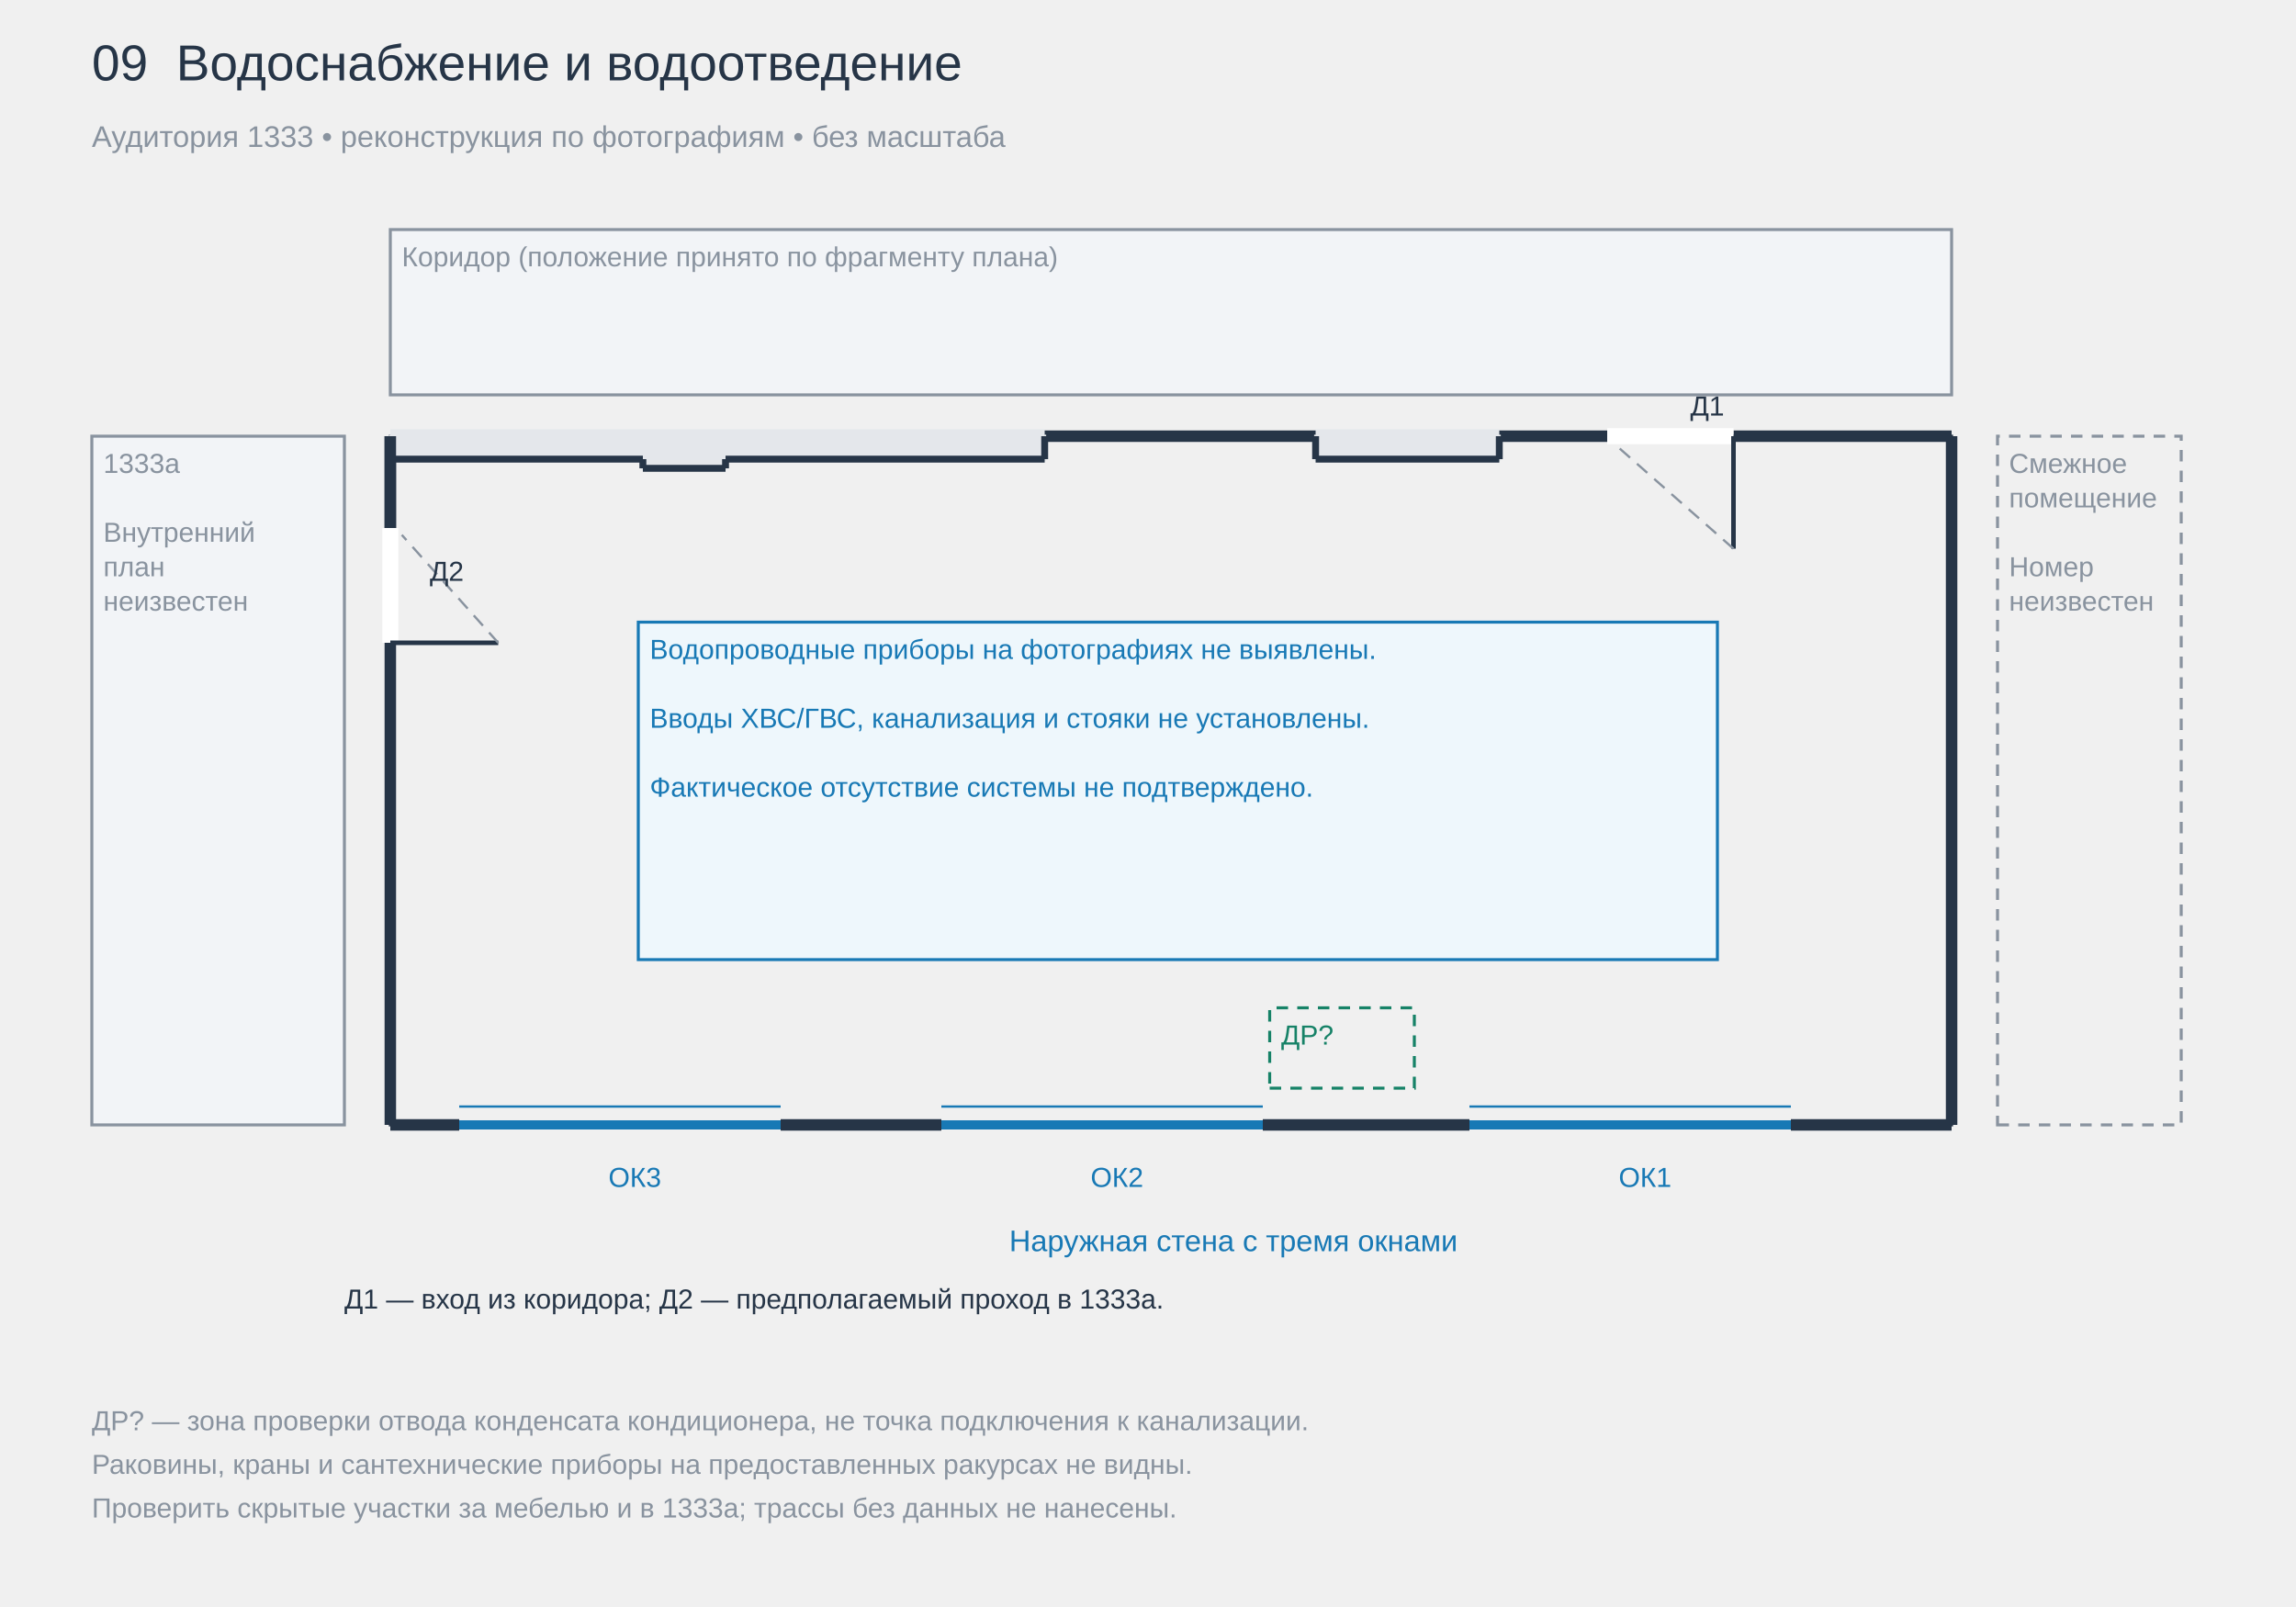
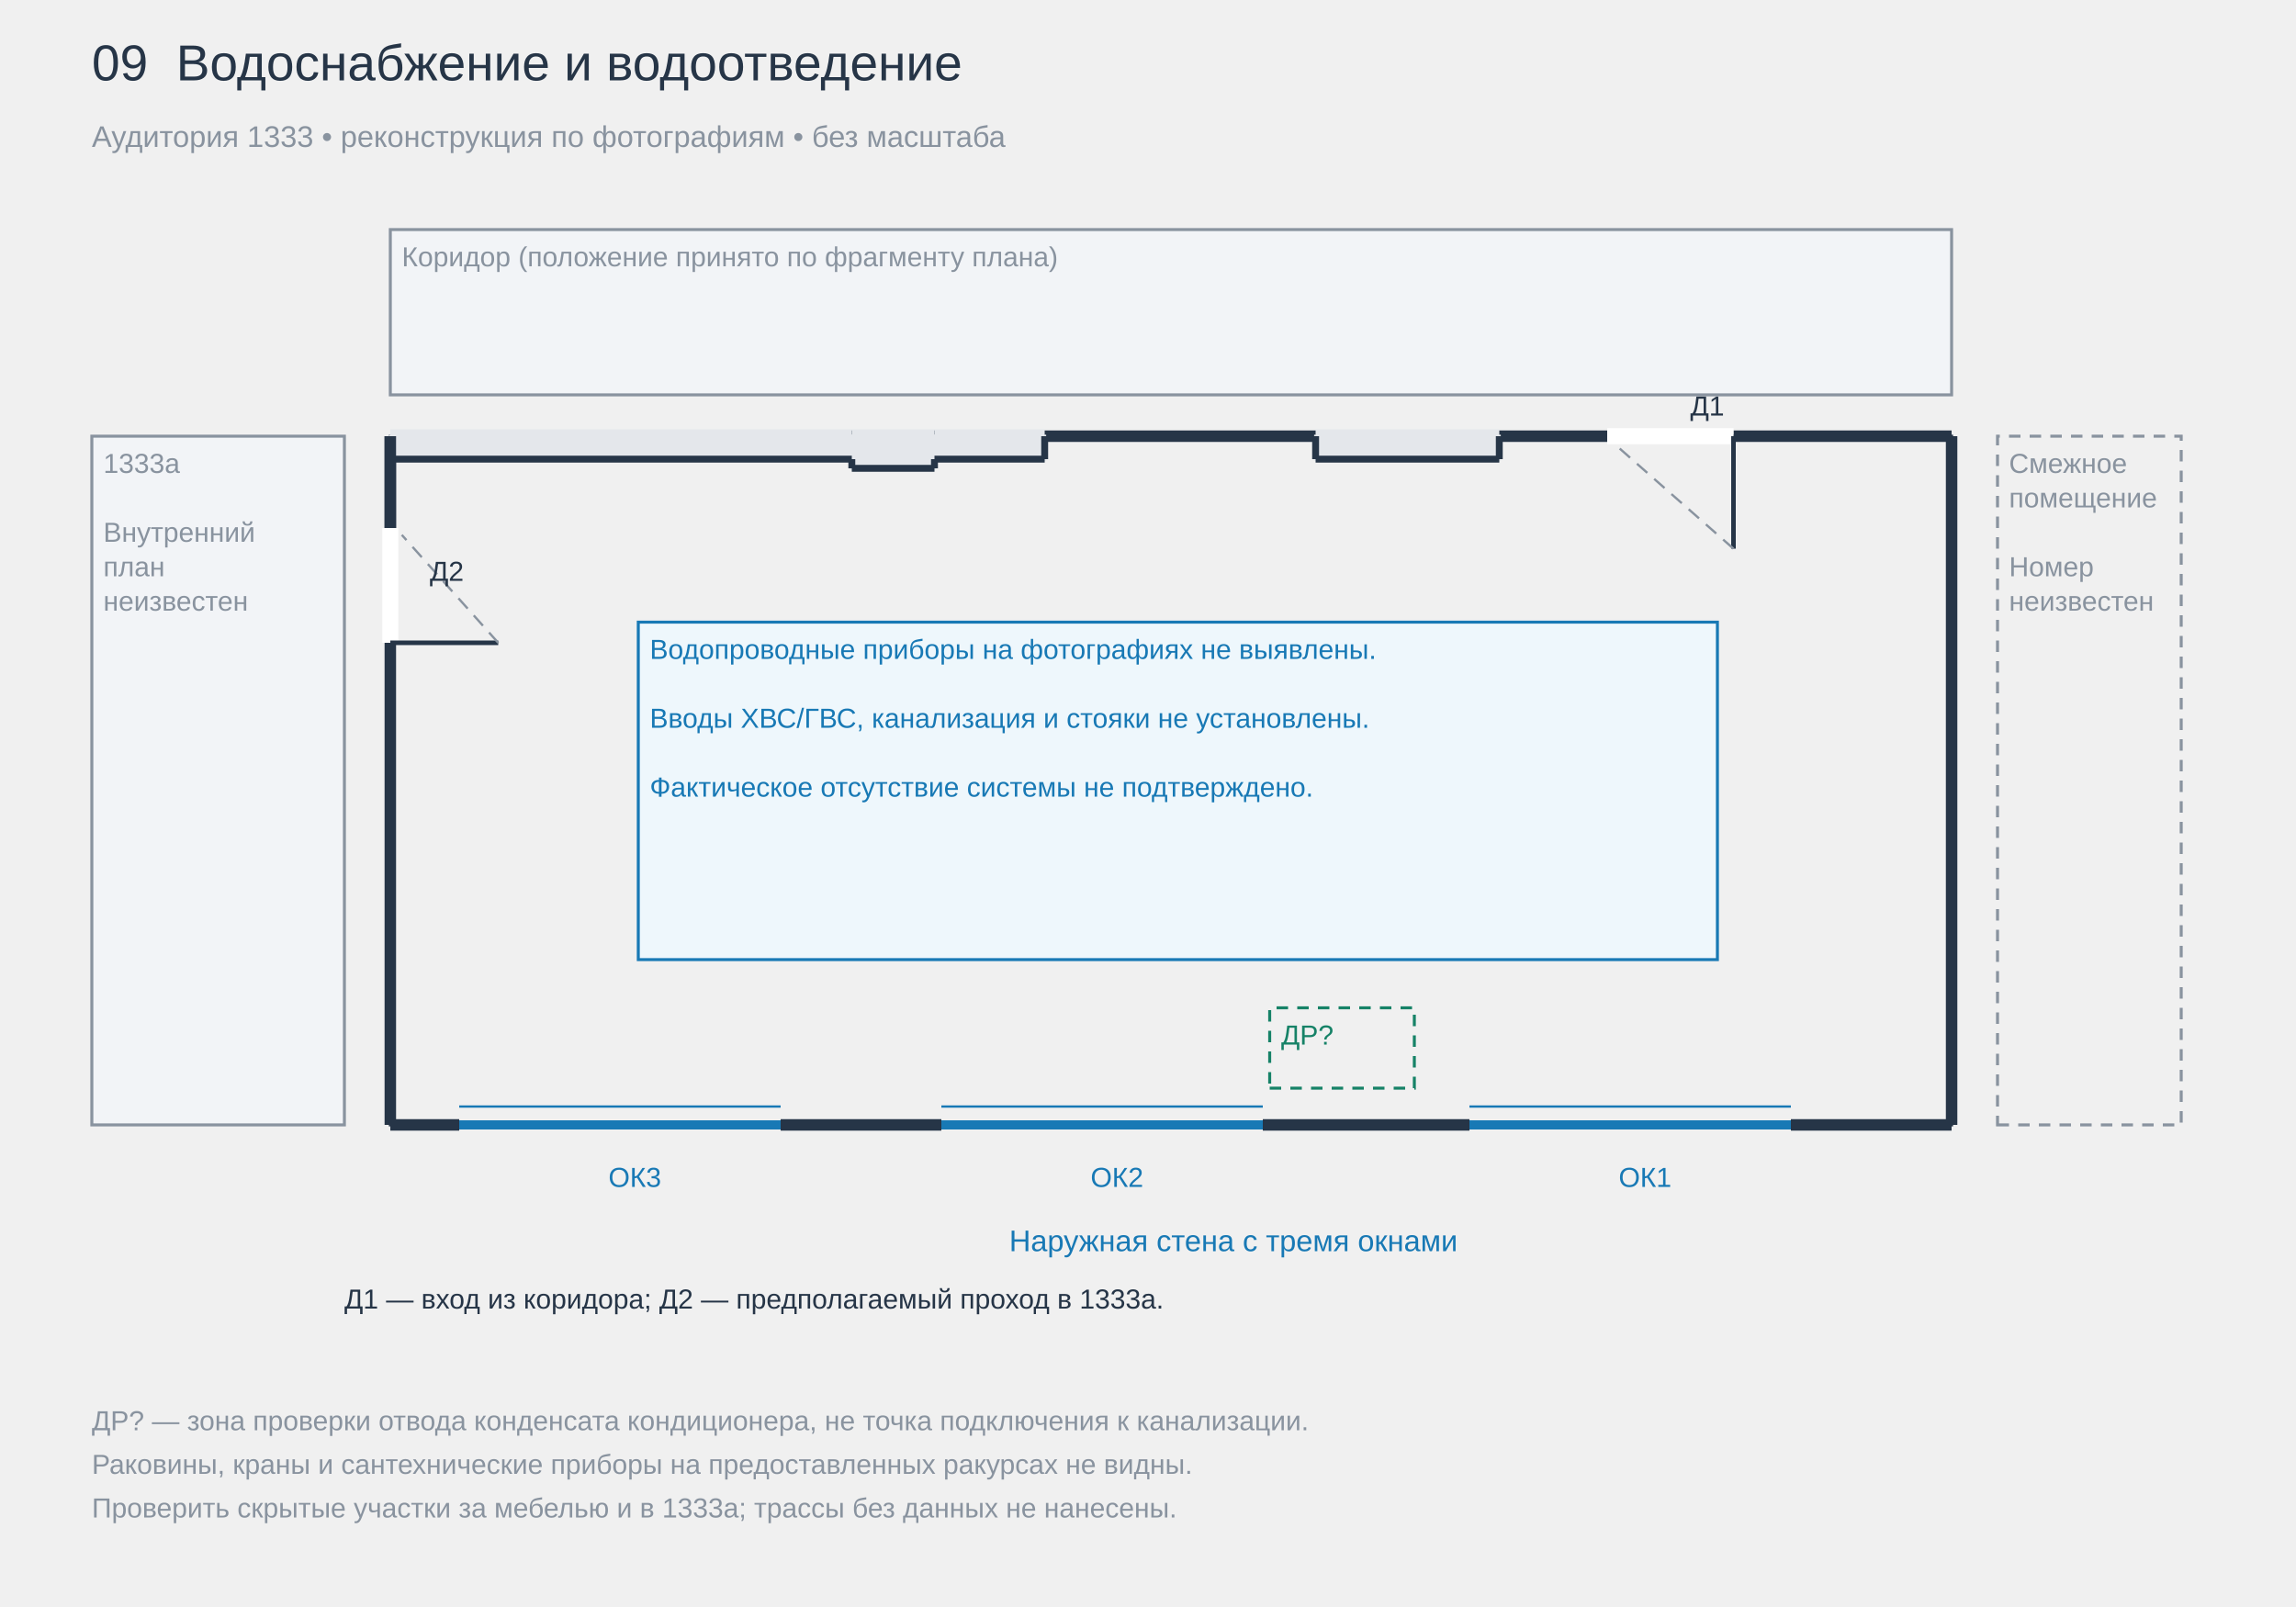
<svg xmlns="http://www.w3.org/2000/svg" version="1.1" width="1000" height="700" viewBox="0 0 1000 700">
  <text fill="#263547" xml:space="preserve" transform="matrix(1 0 -0 1 0 700)" font-size="22" font-family="Arial">
    <tspan y="-665" x="40 52.232 64.464 70.558 76.652 91.304 103.536 116.362 128.594 139.594 151.738 163.97 176.554 191.25 203.482 215.626 227.902 240.134 246.228 258.504 264.598 276.28 288.512 301.338 313.57 325.802 335.878 347.56 359.792 372.618 384.85 396.994 409.27">09  Водоснабжение и водоотведение</tspan>
  </text>
  <text fill="#89939f" xml:space="preserve" transform="matrix(1 0 -0 1 0 700)" font-size="13" font-family="Arial">
    <tspan y="-636" x="40 48.658 55.158 62.737 69.991 75.945 83.173 90.401 97.655 104.688 108.289 115.517 119.846 127.074 134.302 141.53 145.131 149.681 153.282 160.51 167.738 173.419 180.647 187.823 194.323 200.277 207.505 214.005 219.686 227.122 234.376 241.409 245.01 252.043 259.271 262.872 273.558 280.786 286.74 293.968 298.7 305.928 313.156 323.842 331.096 338.129 347.06 350.661 355.211 358.812 366.248 373.476 379.43 383.031 391.962 399.19 405.69 416.116 422.07 429.298 436.734">Аудитория 1­333 • реконструкция по фотографиям • без масштаба</tspan>
  </text>
  <path transform="matrix(1,0,0,-1,0,700)" d="M170 528H850V600H170Z" fill="#f2f4f7" />
  <path transform="matrix(1,0,0,-1,0,700)" stroke-width="1.3" stroke-linecap="butt" stroke-miterlimit="10" stroke-linejoin="miter" fill="none" stroke="#89939f" d="M170 528H850V600H170Z" />
  <text fill="#89939f" xml:space="preserve" transform="matrix(1 0 -0 1 0 700)" font-size="12" font-family="Arial">
    <tspan y="-584" x="175 181.984 188.656 195.328 202.024 209.02 215.692 222.364 225.688 229.684 236.176 242.848 249.844 256.516 264.532 271.204 277.828 284.524 291.196 294.52 301.012 307.684 314.38 321.004 327.496 332.992 339.664 342.988 349.48 356.152 359.476 369.34 376.012 382.684 387.052 395.296 401.968 408.592 414.088 420.088 423.412 429.904 436.9 443.572 450.196 456.868">Коридор (положение принято по фрагменту плана)</tspan>
  </text>
  <path transform="matrix(1,0,0,-1,0,700)" d="M40 210H150V510H40Z" fill="#f2f4f7" />
  <path transform="matrix(1,0,0,-1,0,700)" stroke-width="1.3" stroke-linecap="butt" stroke-miterlimit="10" stroke-linejoin="miter" fill="none" stroke="#89939f" d="M40 210H150V510H40Z" />
  <text fill="#89939f" xml:space="preserve" transform="matrix(1 0 -0 1 0 700)" font-size="12" font-family="Arial">
    <tspan y="-494" x="45 51.672 55.668 62.34 69.012 75.684">1­333а</tspan>
  </text>
  <text fill="#89939f" xml:space="preserve" transform="matrix(1 0 -0 1 0 700)" font-size="12" font-family="Arial">
    <tspan y="-464" x="45 52.992 59.616 65.616 71.112 77.784 84.456 91.08 97.704 104.4">Внутренний</tspan>
  </text>
  <text fill="#89939f" xml:space="preserve" transform="matrix(1 0 -0 1 0 700)" font-size="12" font-family="Arial">
    <tspan y="-449" x="45 51.492 58.488 65.16">план</tspan>
  </text>
  <text fill="#89939f" xml:space="preserve" transform="matrix(1 0 -0 1 0 700)" font-size="12" font-family="Arial">
    <tspan y="-434" x="45 51.624 58.296 64.992 70.488 76.86 83.532 89.532 95.028 101.7">неизвестен</tspan>
  </text>
  <path transform="matrix(1,0,0,-1,0,700)" stroke-width="1.3" stroke-linecap="butt" stroke-dasharray="5,4" stroke-miterlimit="10" stroke-linejoin="miter" fill="none" stroke="#89939f" d="M870 210H950V510H870Z" />
  <text fill="#89939f" xml:space="preserve" transform="matrix(1 0 -0 1 0 700)" font-size="12" font-family="Arial">
    <tspan y="-494" x="875 883.664 891.908 898.58 906.596 913.22 919.892">Смежное</tspan>
  </text>
  <text fill="#89939f" xml:space="preserve" transform="matrix(1 0 -0 1 0 700)" font-size="12" font-family="Arial">
    <tspan y="-479" x="875 881.492 888.164 896.408 903.08 912.944 919.616 926.24 932.936">помещение</tspan>
  </text>
  <text fill="#89939f" xml:space="preserve" transform="matrix(1 0 -0 1 0 700)" font-size="12" font-family="Arial">
    <tspan y="-449" x="875 883.664 890.336 898.58 905.252">Номер</tspan>
  </text>
  <text fill="#89939f" xml:space="preserve" transform="matrix(1 0 -0 1 0 700)" font-size="12" font-family="Arial">
    <tspan y="-434" x="875 881.624 888.296 894.992 900.488 906.86 913.532 919.532 925.028 931.7">неизвестен</tspan>
  </text>
  <path transform="matrix(1,0,0,-1,0,700)" stroke-width="1.3" stroke-linecap="butt" stroke-miterlimit="10" stroke-linejoin="miter" fill="none" stroke="#263547" d="M170 210H850V510H170Z" />
  <path transform="matrix(1,0,0,-1,0,700)" stroke-width="5" stroke-linecap="butt" stroke-miterlimit="10" stroke-linejoin="miter" fill="none" stroke="#263547" d="M850 510H755" />
  <path transform="matrix(1,0,0,-1,0,700)" stroke-width="5" stroke-linecap="butt" stroke-miterlimit="10" stroke-linejoin="miter" fill="none" stroke="#263547" d="M700 510H170" />
  <path transform="matrix(1,0,0,-1,0,700)" stroke-width="5" stroke-linecap="butt" stroke-miterlimit="10" stroke-linejoin="miter" fill="none" stroke="#263547" d="M850 510V210" />
  <path transform="matrix(1,0,0,-1,0,700)" stroke-width="5" stroke-linecap="butt" stroke-miterlimit="10" stroke-linejoin="miter" fill="none" stroke="#263547" d="M170 510V470" />
  <path transform="matrix(1,0,0,-1,0,700)" stroke-width="5" stroke-linecap="butt" stroke-miterlimit="10" stroke-linejoin="miter" fill="none" stroke="#263547" d="M170 420V210" />
  <path transform="matrix(1,0,0,-1,0,700)" stroke-width="5" stroke-linecap="butt" stroke-miterlimit="10" stroke-linejoin="miter" fill="none" stroke="#263547" d="M850 210H780" />
  <path transform="matrix(1,0,0,-1,0,700)" stroke-width="5" stroke-linecap="butt" stroke-miterlimit="10" stroke-linejoin="miter" fill="none" stroke="#263547" d="M640 210H550" />
  <path transform="matrix(1,0,0,-1,0,700)" stroke-width="5" stroke-linecap="butt" stroke-miterlimit="10" stroke-linejoin="miter" fill="none" stroke="#263547" d="M410 210H340" />
  <path transform="matrix(1,0,0,-1,0,700)" stroke-width="5" stroke-linecap="butt" stroke-miterlimit="10" stroke-linejoin="miter" fill="none" stroke="#263547" d="M200 210H170" />
  <path transform="matrix(1,0,0,-1,0,700)" stroke-width="7" stroke-linecap="butt" stroke-miterlimit="10" stroke-linejoin="miter" fill="none" stroke="#ffffff" d="M755 510H700" />
  <path transform="matrix(1,0,0,-1,0,700)" stroke-width="7" stroke-linecap="butt" stroke-miterlimit="10" stroke-linejoin="miter" fill="none" stroke="#ffffff" d="M170 470V420" />
  <path transform="matrix(1,0,0,-1,0,700)" stroke-width="2" stroke-linecap="butt" stroke-miterlimit="10" stroke-linejoin="miter" fill="none" stroke="#263547" d="M755 510V461" />
  <path transform="matrix(1,0,0,-1,0,700)" stroke-width="1" stroke-linecap="butt" stroke-dasharray="6,4" stroke-miterlimit="10" stroke-linejoin="miter" fill="none" stroke="#89939f" d="M755 461 705 505" />
  <text fill="#263547" xml:space="preserve" transform="matrix(1 0 -0 1 0 700)" font-size="12" font-family="Arial">
    <tspan y="-519" x="736.199 744.323">Д1</tspan>
  </text>
  <path transform="matrix(1,0,0,-1,0,700)" stroke-width="2" stroke-linecap="butt" stroke-miterlimit="10" stroke-linejoin="miter" fill="none" stroke="#263547" d="M170 420H217" />
  <path transform="matrix(1,0,0,-1,0,700)" stroke-width="1" stroke-linecap="butt" stroke-dasharray="6,4" stroke-miterlimit="10" stroke-linejoin="miter" fill="none" stroke="#89939f" d="M217 420 175 467" />
  <path transform="matrix(1,0,0,-1,0,700)" stroke-width="4" stroke-linecap="butt" stroke-miterlimit="10" stroke-linejoin="miter" fill="none" stroke="#1879b5" d="M780 210H640" />
  <path transform="matrix(1,0,0,-1,0,700)" stroke-width="1" stroke-linecap="butt" stroke-miterlimit="10" stroke-linejoin="miter" fill="none" stroke="#1879b5" d="M780 218H640" />
  <text fill="#1879b5" xml:space="preserve" transform="matrix(1 0 -0 1 0 700)" font-size="12" font-family="Arial">
    <tspan y="-183" x="705.002 714.326 721.31">ОК1</tspan>
  </text>
  <path transform="matrix(1,0,0,-1,0,700)" stroke-width="4" stroke-linecap="butt" stroke-miterlimit="10" stroke-linejoin="miter" fill="none" stroke="#1879b5" d="M550 210H410" />
  <path transform="matrix(1,0,0,-1,0,700)" stroke-width="1" stroke-linecap="butt" stroke-miterlimit="10" stroke-linejoin="miter" fill="none" stroke="#1879b5" d="M550 218H410" />
  <text fill="#1879b5" xml:space="preserve" transform="matrix(1 0 -0 1 0 700)" font-size="12" font-family="Arial">
    <tspan y="-183" x="475.002 484.326 491.31">ОК2</tspan>
  </text>
  <path transform="matrix(1,0,0,-1,0,700)" stroke-width="4" stroke-linecap="butt" stroke-miterlimit="10" stroke-linejoin="miter" fill="none" stroke="#1879b5" d="M340 210H200" />
  <path transform="matrix(1,0,0,-1,0,700)" stroke-width="1" stroke-linecap="butt" stroke-miterlimit="10" stroke-linejoin="miter" fill="none" stroke="#1879b5" d="M340 218H200" />
  <text fill="#1879b5" xml:space="preserve" transform="matrix(1 0 -0 1 0 700)" font-size="12" font-family="Arial">
    <tspan y="-183" x="265.002 274.326 281.31">ОК3</tspan>
  </text>
  <text fill="#1879b5" xml:space="preserve" transform="matrix(1 0 -0 1 0 700)" font-size="13" font-family="Arial">
    <tspan y="-155" x="439.549 448.935 456.163 463.391 469.891 478.575 485.751 492.979 500.012 503.613 510.113 516.067 523.295 530.471 537.699 541.3 547.8 551.401 557.355 564.583 571.811 580.742 587.775 591.376 598.605 604.285 611.462 618.69 627.621">Наружная стена с тремя окнами</tspan>
  </text>
  <path transform="matrix(1,0,0,-1,0,700)" d="M573 500H653V510H573Z" fill="#e4e7eb" />
  <path transform="matrix(1,0,0,-1,0,700)" stroke-width="1.3" stroke-linecap="butt" stroke-miterlimit="10" stroke-linejoin="miter" fill="none" stroke="#e4e7eb" d="M573 500H653V510H573Z" />
  <path transform="matrix(1,0,0,-1,0,700)" stroke-width="6" stroke-linecap="butt" stroke-miterlimit="10" stroke-linejoin="miter" fill="none" stroke="#e4e7eb" d="M653 510H573" />
-   <path transform="matrix(1,0,0,-1,0,700)" d="M316 500H455V510H316Z" fill="#e4e7eb" />
-   <path transform="matrix(1,0,0,-1,0,700)" stroke-width="1.3" stroke-linecap="butt" stroke-miterlimit="10" stroke-linejoin="miter" fill="none" stroke="#e4e7eb" d="M316 500H455V510H316Z" />
-   <path transform="matrix(1,0,0,-1,0,700)" stroke-width="6" stroke-linecap="butt" stroke-miterlimit="10" stroke-linejoin="miter" fill="none" stroke="#e4e7eb" d="M455 510H316" />
-   <path transform="matrix(1,0,0,-1,0,700)" d="M280 496H316V510H280Z" fill="#e4e7eb" />
-   <path transform="matrix(1,0,0,-1,0,700)" stroke-width="1.3" stroke-linecap="butt" stroke-miterlimit="10" stroke-linejoin="miter" fill="none" stroke="#e4e7eb" d="M280 496H316V510H280Z" />
-   <path transform="matrix(1,0,0,-1,0,700)" stroke-width="6" stroke-linecap="butt" stroke-miterlimit="10" stroke-linejoin="miter" fill="none" stroke="#e4e7eb" d="M316 510H280" />
-   <path transform="matrix(1,0,0,-1,0,700)" d="M170 500H280V510H170Z" fill="#e4e7eb" />
-   <path transform="matrix(1,0,0,-1,0,700)" stroke-width="1.3" stroke-linecap="butt" stroke-miterlimit="10" stroke-linejoin="miter" fill="none" stroke="#e4e7eb" d="M170 500H280V510H170Z" />
-   <path transform="matrix(1,0,0,-1,0,700)" stroke-width="6" stroke-linecap="butt" stroke-miterlimit="10" stroke-linejoin="miter" fill="none" stroke="#e4e7eb" d="M280 510H170" />
+   <path transform="matrix(1,0,0,-1,0,700)" d="M407 500H455V510H407Z" fill="#e4e7eb" />
+   <path transform="matrix(1,0,0,-1,0,700)" stroke-width="1.3" stroke-linecap="butt" stroke-miterlimit="10" stroke-linejoin="miter" fill="none" stroke="#e4e7eb" d="M407 500H455V510H407Z" />
+   <path transform="matrix(1,0,0,-1,0,700)" stroke-width="6" stroke-linecap="butt" stroke-miterlimit="10" stroke-linejoin="miter" fill="none" stroke="#e4e7eb" d="M455 510H407" />
+   <path transform="matrix(1,0,0,-1,0,700)" d="M371 496H407V510H371Z" fill="#e4e7eb" />
+   <path transform="matrix(1,0,0,-1,0,700)" stroke-width="1.3" stroke-linecap="butt" stroke-miterlimit="10" stroke-linejoin="miter" fill="none" stroke="#e4e7eb" d="M371 496H407V510H371Z" />
+   <path transform="matrix(1,0,0,-1,0,700)" stroke-width="6" stroke-linecap="butt" stroke-miterlimit="10" stroke-linejoin="miter" fill="none" stroke="#e4e7eb" d="M407 510H371" />
+   <path transform="matrix(1,0,0,-1,0,700)" d="M170 500H371V510H170Z" fill="#e4e7eb" />
+   <path transform="matrix(1,0,0,-1,0,700)" stroke-width="1.3" stroke-linecap="butt" stroke-miterlimit="10" stroke-linejoin="miter" fill="none" stroke="#e4e7eb" d="M170 500H371V510H170Z" />
+   <path transform="matrix(1,0,0,-1,0,700)" stroke-width="6" stroke-linecap="butt" stroke-miterlimit="10" stroke-linejoin="miter" fill="none" stroke="#e4e7eb" d="M371 510H170" />
  <path transform="matrix(1,0,0,-1,0,700)" stroke-width="3" stroke-linecap="butt" stroke-miterlimit="10" stroke-linejoin="miter" fill="none" stroke="#263547" d="M653 510V500" />
  <path transform="matrix(1,0,0,-1,0,700)" stroke-width="3" stroke-linecap="butt" stroke-miterlimit="10" stroke-linejoin="miter" fill="none" stroke="#263547" d="M653 500H573" />
  <path transform="matrix(1,0,0,-1,0,700)" stroke-width="3" stroke-linecap="butt" stroke-miterlimit="10" stroke-linejoin="miter" fill="none" stroke="#263547" d="M573 500V510" />
  <path transform="matrix(1,0,0,-1,0,700)" stroke-width="3" stroke-linecap="butt" stroke-miterlimit="10" stroke-linejoin="miter" fill="none" stroke="#263547" d="M455 510V500" />
-   <path transform="matrix(1,0,0,-1,0,700)" stroke-width="3" stroke-linecap="butt" stroke-miterlimit="10" stroke-linejoin="miter" fill="none" stroke="#263547" d="M455 500H316" />
-   <path transform="matrix(1,0,0,-1,0,700)" stroke-width="3" stroke-linecap="butt" stroke-miterlimit="10" stroke-linejoin="miter" fill="none" stroke="#263547" d="M316 500V496" />
-   <path transform="matrix(1,0,0,-1,0,700)" stroke-width="3" stroke-linecap="butt" stroke-miterlimit="10" stroke-linejoin="miter" fill="none" stroke="#263547" d="M316 496H280" />
-   <path transform="matrix(1,0,0,-1,0,700)" stroke-width="3" stroke-linecap="butt" stroke-miterlimit="10" stroke-linejoin="miter" fill="none" stroke="#263547" d="M280 496V500" />
-   <path transform="matrix(1,0,0,-1,0,700)" stroke-width="3" stroke-linecap="butt" stroke-miterlimit="10" stroke-linejoin="miter" fill="none" stroke="#263547" d="M280 500H170" />
+   <path transform="matrix(1,0,0,-1,0,700)" stroke-width="3" stroke-linecap="butt" stroke-miterlimit="10" stroke-linejoin="miter" fill="none" stroke="#263547" d="M455 500H407" />
+   <path transform="matrix(1,0,0,-1,0,700)" stroke-width="3" stroke-linecap="butt" stroke-miterlimit="10" stroke-linejoin="miter" fill="none" stroke="#263547" d="M407 500V496" />
+   <path transform="matrix(1,0,0,-1,0,700)" stroke-width="3" stroke-linecap="butt" stroke-miterlimit="10" stroke-linejoin="miter" fill="none" stroke="#263547" d="M407 496H371" />
+   <path transform="matrix(1,0,0,-1,0,700)" stroke-width="3" stroke-linecap="butt" stroke-miterlimit="10" stroke-linejoin="miter" fill="none" stroke="#263547" d="M371 496V500" />
+   <path transform="matrix(1,0,0,-1,0,700)" stroke-width="3" stroke-linecap="butt" stroke-miterlimit="10" stroke-linejoin="miter" fill="none" stroke="#263547" d="M371 500H170" />
  <path transform="matrix(1,0,0,-1,0,700)" stroke-width="5" stroke-linecap="butt" stroke-miterlimit="10" stroke-linejoin="miter" fill="none" stroke="#263547" d="M170 510V470" />
  <text fill="#263547" xml:space="preserve" transform="matrix(1 0 -0 1 0 700)" font-size="12" font-family="Arial">
    <tspan y="-447" x="187.199 195.323">Д2</tspan>
  </text>
  <text fill="#263547" xml:space="preserve" transform="matrix(1 0 -0 1 0 700)" font-size="12" font-family="Arial">
    <tspan y="-130" x="150 158.124 164.796 168.12 180.12 183.444 189.816 195.816 202.488 209.484 212.808 219.504 225 228.324 233.568 240.24 246.912 253.608 260.604 267.276 273.948 280.62 283.944 287.268 295.392 302.064 305.388 317.388 320.712 327.204 333.876 340.548 347.544 354.036 360.708 367.704 374.376 378.744 385.416 392.088 400.332 408.948 415.644 418.968 425.46 432.132 438.804 444.804 451.476 458.472 461.796 468.168 471.492 478.164 482.16 488.832 495.504 502.176 508.848">Д1 — вход из коридора; Д2 — предполагаемый проход в 1­333а.</tspan>
  </text>
  <path transform="matrix(1,0,0,-1,0,700)" d="M278 282H748V429H278Z" fill="#eef7fc" />
  <path transform="matrix(1,0,0,-1,0,700)" stroke-width="1.3" stroke-linecap="butt" stroke-miterlimit="10" stroke-linejoin="miter" fill="none" stroke="#1879b5" d="M278 282H748V429H278Z" />
  <text fill="#1879b5" xml:space="preserve" transform="matrix(1 0 -0 1 0 700)" font-size="12" font-family="Arial">
    <tspan y="-413" x="283 290.992 297.664 304.66 311.332 317.824 324.496 331.168 337.54 344.212 351.208 357.832 366.448 373.12 376.444 382.936 389.608 396.304 403.168 409.84 416.512 425.128 428.452 435.076 441.748 445.072 454.936 461.608 467.104 473.776 478.144 484.816 491.488 501.352 508.048 514.54 520.54 523.864 530.488 537.16 540.484 546.856 555.472 561.964 568.336 575.332 582.004 588.628 597.244">Водопроводные приборы на фотографиях не выявлены.</tspan>
  </text>
  <text fill="#1879b5" xml:space="preserve" transform="matrix(1 0 -0 1 0 700)" font-size="12" font-family="Arial">
    <tspan y="-383" x="283 290.992 297.364 304.036 311.032 319.648 322.972 330.964 338.956 347.62 350.944 357.436 365.428 374.092 377.416 380.74 385.984 392.656 399.28 405.952 412.948 419.644 425.14 431.812 438.676 445.372 451.864 455.188 461.884 465.208 471.208 476.704 483.376 489.868 495.112 501.808 505.132 511.756 518.428 521.752 527.752 533.752 539.248 545.92 552.544 559.216 565.588 572.584 579.256 585.88 594.496">Вводы ХВС/ГВС, канализация и стояки не установлены.</tspan>
  </text>
  <text fill="#1879b5" xml:space="preserve" transform="matrix(1 0 -0 1 0 700)" font-size="12" font-family="Arial">
    <tspan y="-353" x="283 292.12 298.792 304.036 309.532 316.228 322.468 329.14 335.14 340.384 347.056 353.728 357.052 363.724 369.22 375.22 381.22 386.716 392.716 398.212 404.584 411.28 417.952 421.276 427.276 433.972 439.972 445.468 452.14 460.384 469 472.324 478.948 485.62 488.944 495.436 502.108 509.104 514.6 520.972 527.644 534.316 542.332 549.328 556 562.624 569.296">Фактическое отсутствие системы не подтверждено.</tspan>
  </text>
  <path transform="matrix(1,0,0,-1,0,700)" stroke-width="1.3" stroke-linecap="butt" stroke-dasharray="5,4" stroke-miterlimit="10" stroke-linejoin="miter" fill="none" stroke="#168267" d="M553 226H616V261H553Z" />
  <text fill="#168267" xml:space="preserve" transform="matrix(1 0 -0 1 0 700)" font-size="12" font-family="Arial">
    <tspan y="-245" x="558 566.124 574.116">ДР?</tspan>
  </text>
  <text fill="#89939f" xml:space="preserve" transform="matrix(1 0 -0 1 0 700)" font-size="12" font-family="Arial">
    <tspan y="-77" x="40 48.124 56.116 62.788 66.112 78.112 81.436 86.932 93.604 100.228 106.9 110.224 116.716 123.388 130.06 136.432 143.104 149.776 155.02 161.716 165.04 171.712 177.208 183.58 190.252 197.248 203.92 207.244 212.488 219.16 225.784 232.78 239.452 246.076 252.076 258.748 264.244 270.916 274.24 279.484 286.156 292.78 299.776 306.472 313.336 320.032 326.704 333.328 340 346.672 353.344 356.668 359.992 366.616 373.288 376.612 382.108 388.78 395.02 400.264 406.936 410.26 416.752 423.424 430.42 435.664 442.66 451.66 457.9 464.572 471.196 477.892 484.384 487.708 492.952 496.276 501.52 508.192 514.816 521.488 528.484 535.18 540.676 547.348 554.212 560.908 567.604">ДР? — зона проверки отвода конденсата кондиционера, не точка подключения к канализации.</tspan>
  </text>
  <text fill="#89939f" xml:space="preserve" transform="matrix(1 0 -0 1 0 700)" font-size="12" font-family="Arial">
    <tspan y="-58" x="40 47.992 54.664 59.908 66.58 72.952 79.648 86.272 94.888 98.212 101.536 106.78 113.452 120.124 126.748 135.364 138.688 145.384 148.708 154.708 161.38 168.004 173.5 180.172 186.172 192.796 199.492 205.732 212.404 218.404 223.648 230.344 237.016 240.34 246.832 253.504 260.2 267.064 273.736 280.408 289.024 292.348 298.972 305.644 308.968 315.46 322.132 328.804 335.8 342.472 348.472 353.968 360.64 367.012 374.008 380.68 387.304 393.928 402.544 408.544 411.868 418.54 425.212 430.456 436.456 443.128 449.128 455.8 461.8 465.124 471.748 478.42 481.744 488.116 494.812 501.808 508.432 517.048">Раковины, краны и сантехнические приборы на предоставленных ракурсах не видны.</tspan>
  </text>
  <text fill="#89939f" xml:space="preserve" transform="matrix(1 0 -0 1 0 700)" font-size="12" font-family="Arial">
    <tspan y="-39" x="40 48.616 55.288 61.96 68.332 75.004 81.676 88.372 93.868 100.108 103.432 109.432 114.676 121.348 129.964 135.46 144.076 150.748 154.072 160.072 166.312 172.984 178.984 184.48 189.724 196.42 199.744 205.24 211.912 215.236 223.48 230.152 237.016 243.688 250.684 256.924 265.924 269.248 275.944 279.268 285.64 288.964 295.636 299.632 306.304 312.976 319.648 326.32 329.644 332.968 338.464 345.136 351.808 357.808 363.808 372.424 375.748 382.612 389.284 394.78 398.104 405.1 411.772 418.396 425.02 433.636 439.636 442.96 449.584 456.256 459.58 466.204 472.876 479.5 486.172 492.172 498.844 505.468 514.084">Проверить скрытые участки за мебелью и в 1­333а; трассы без данных не нанесены.</tspan>
  </text>
</svg>
